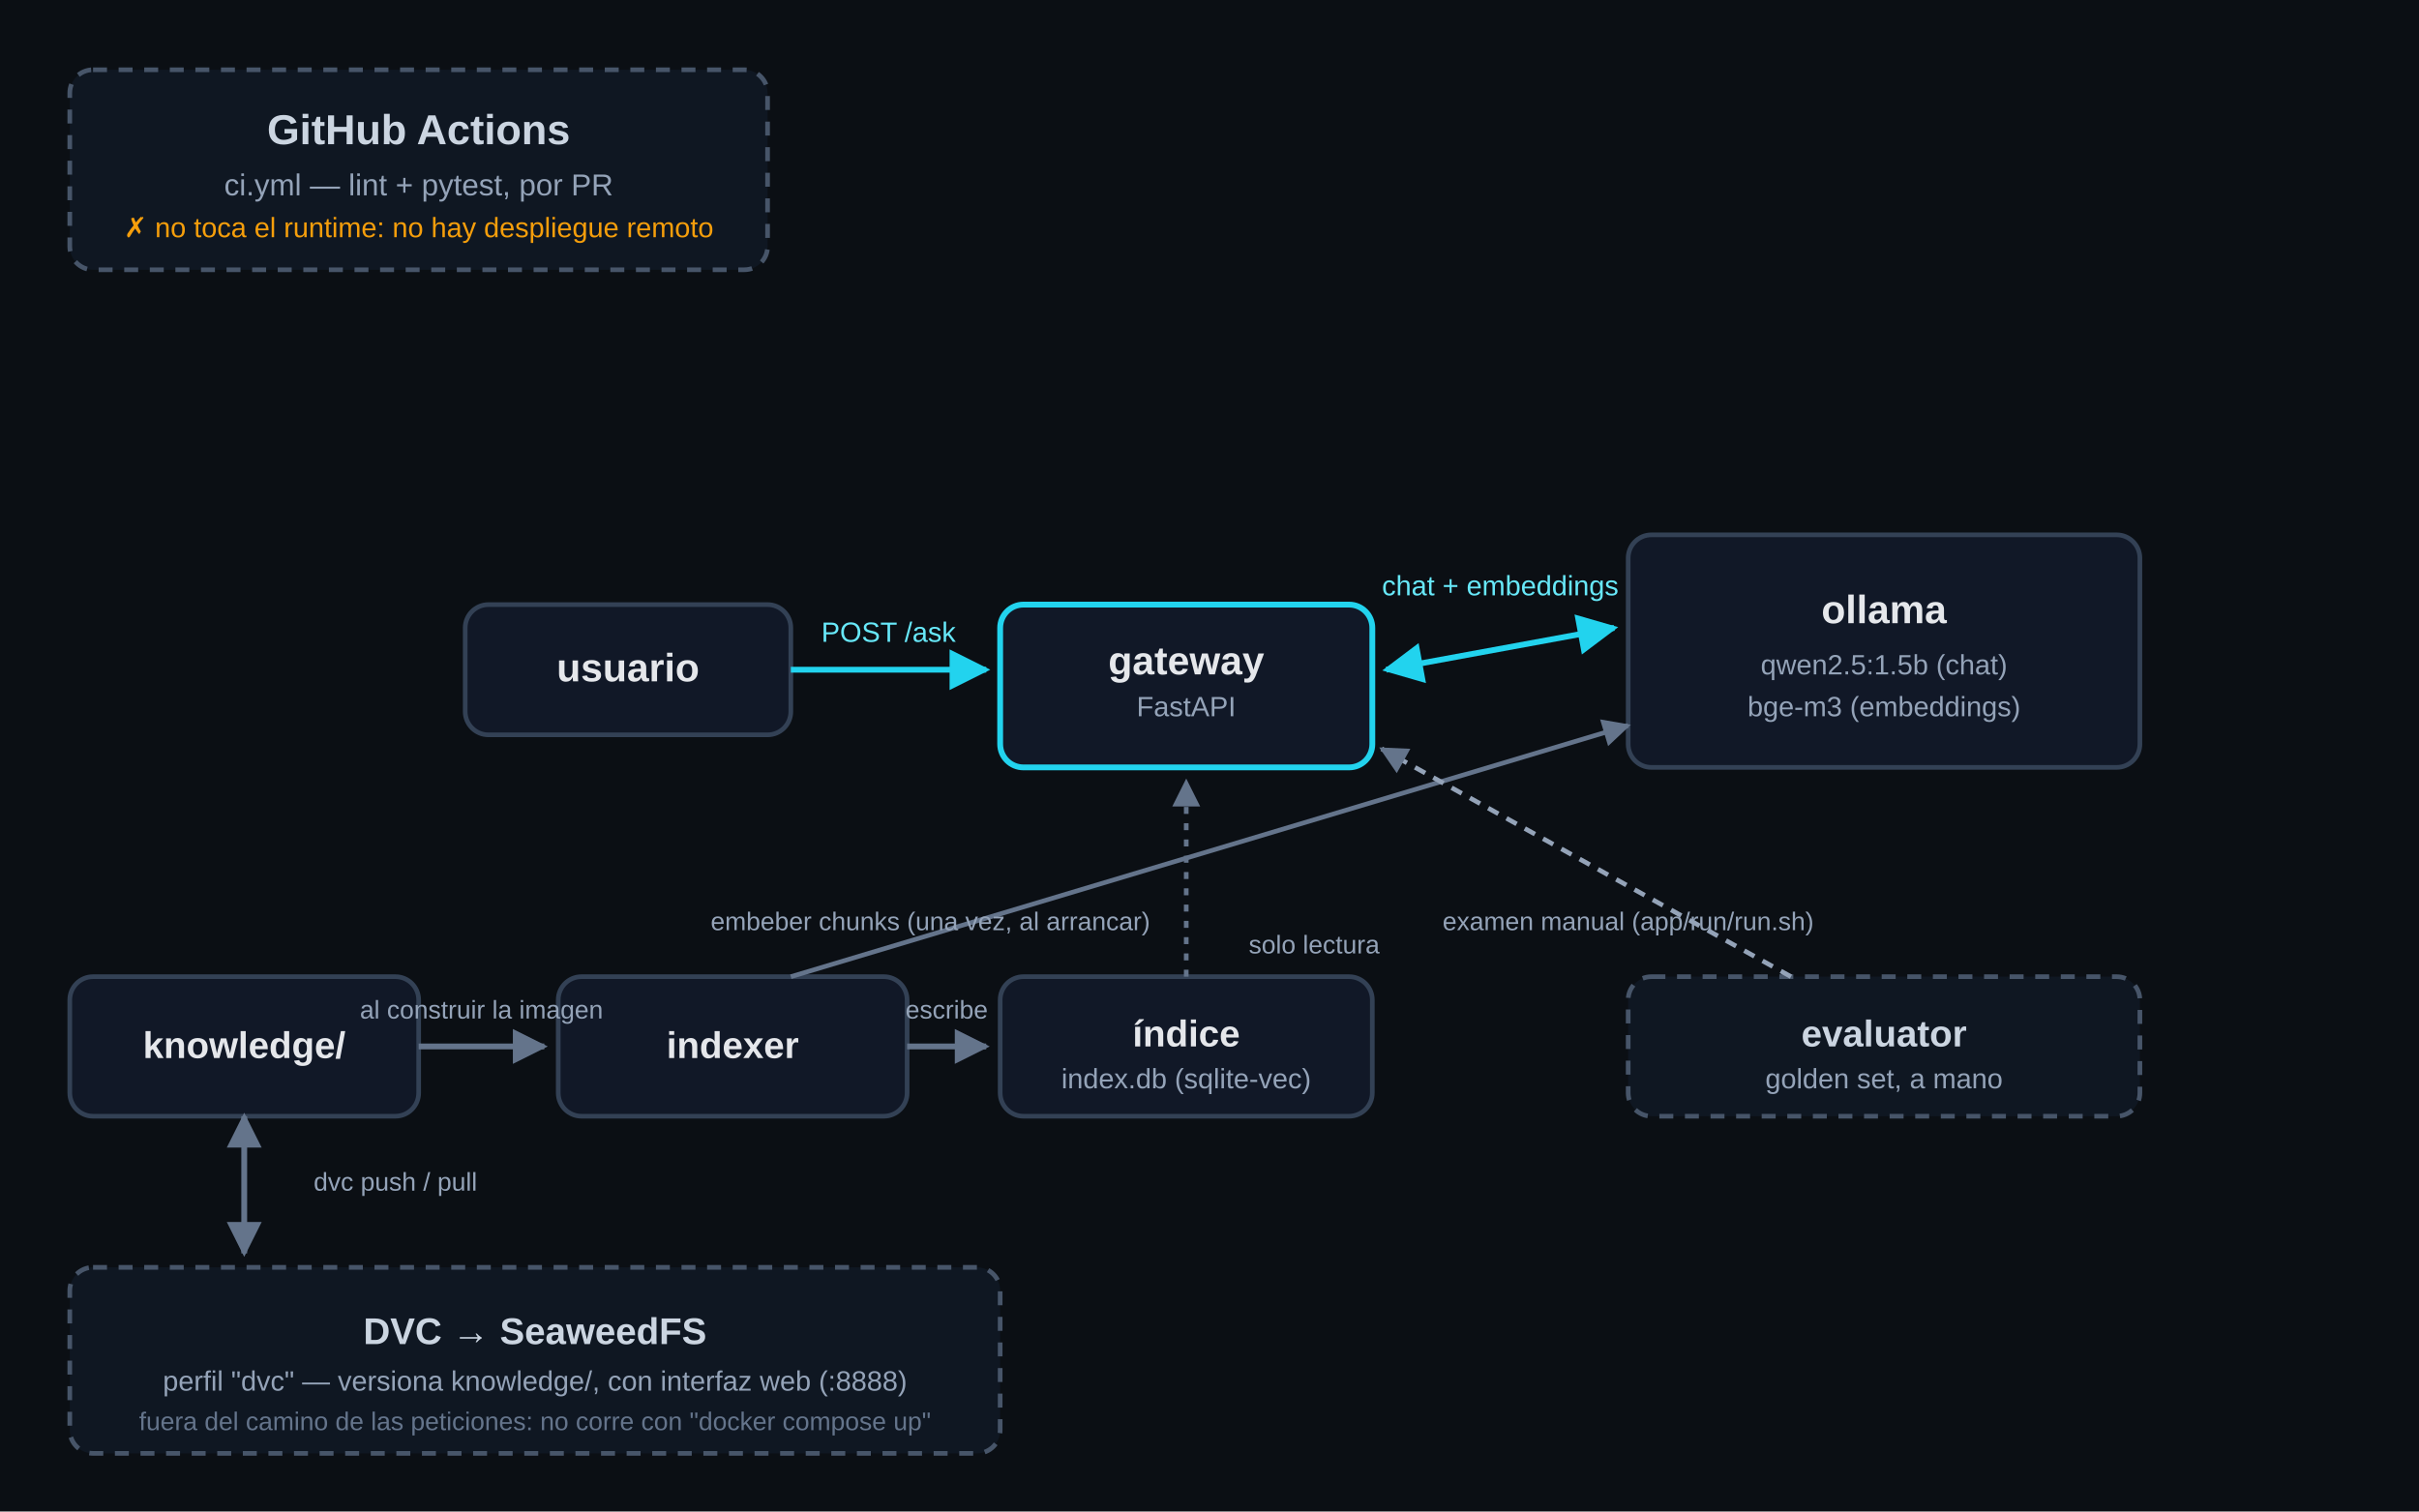
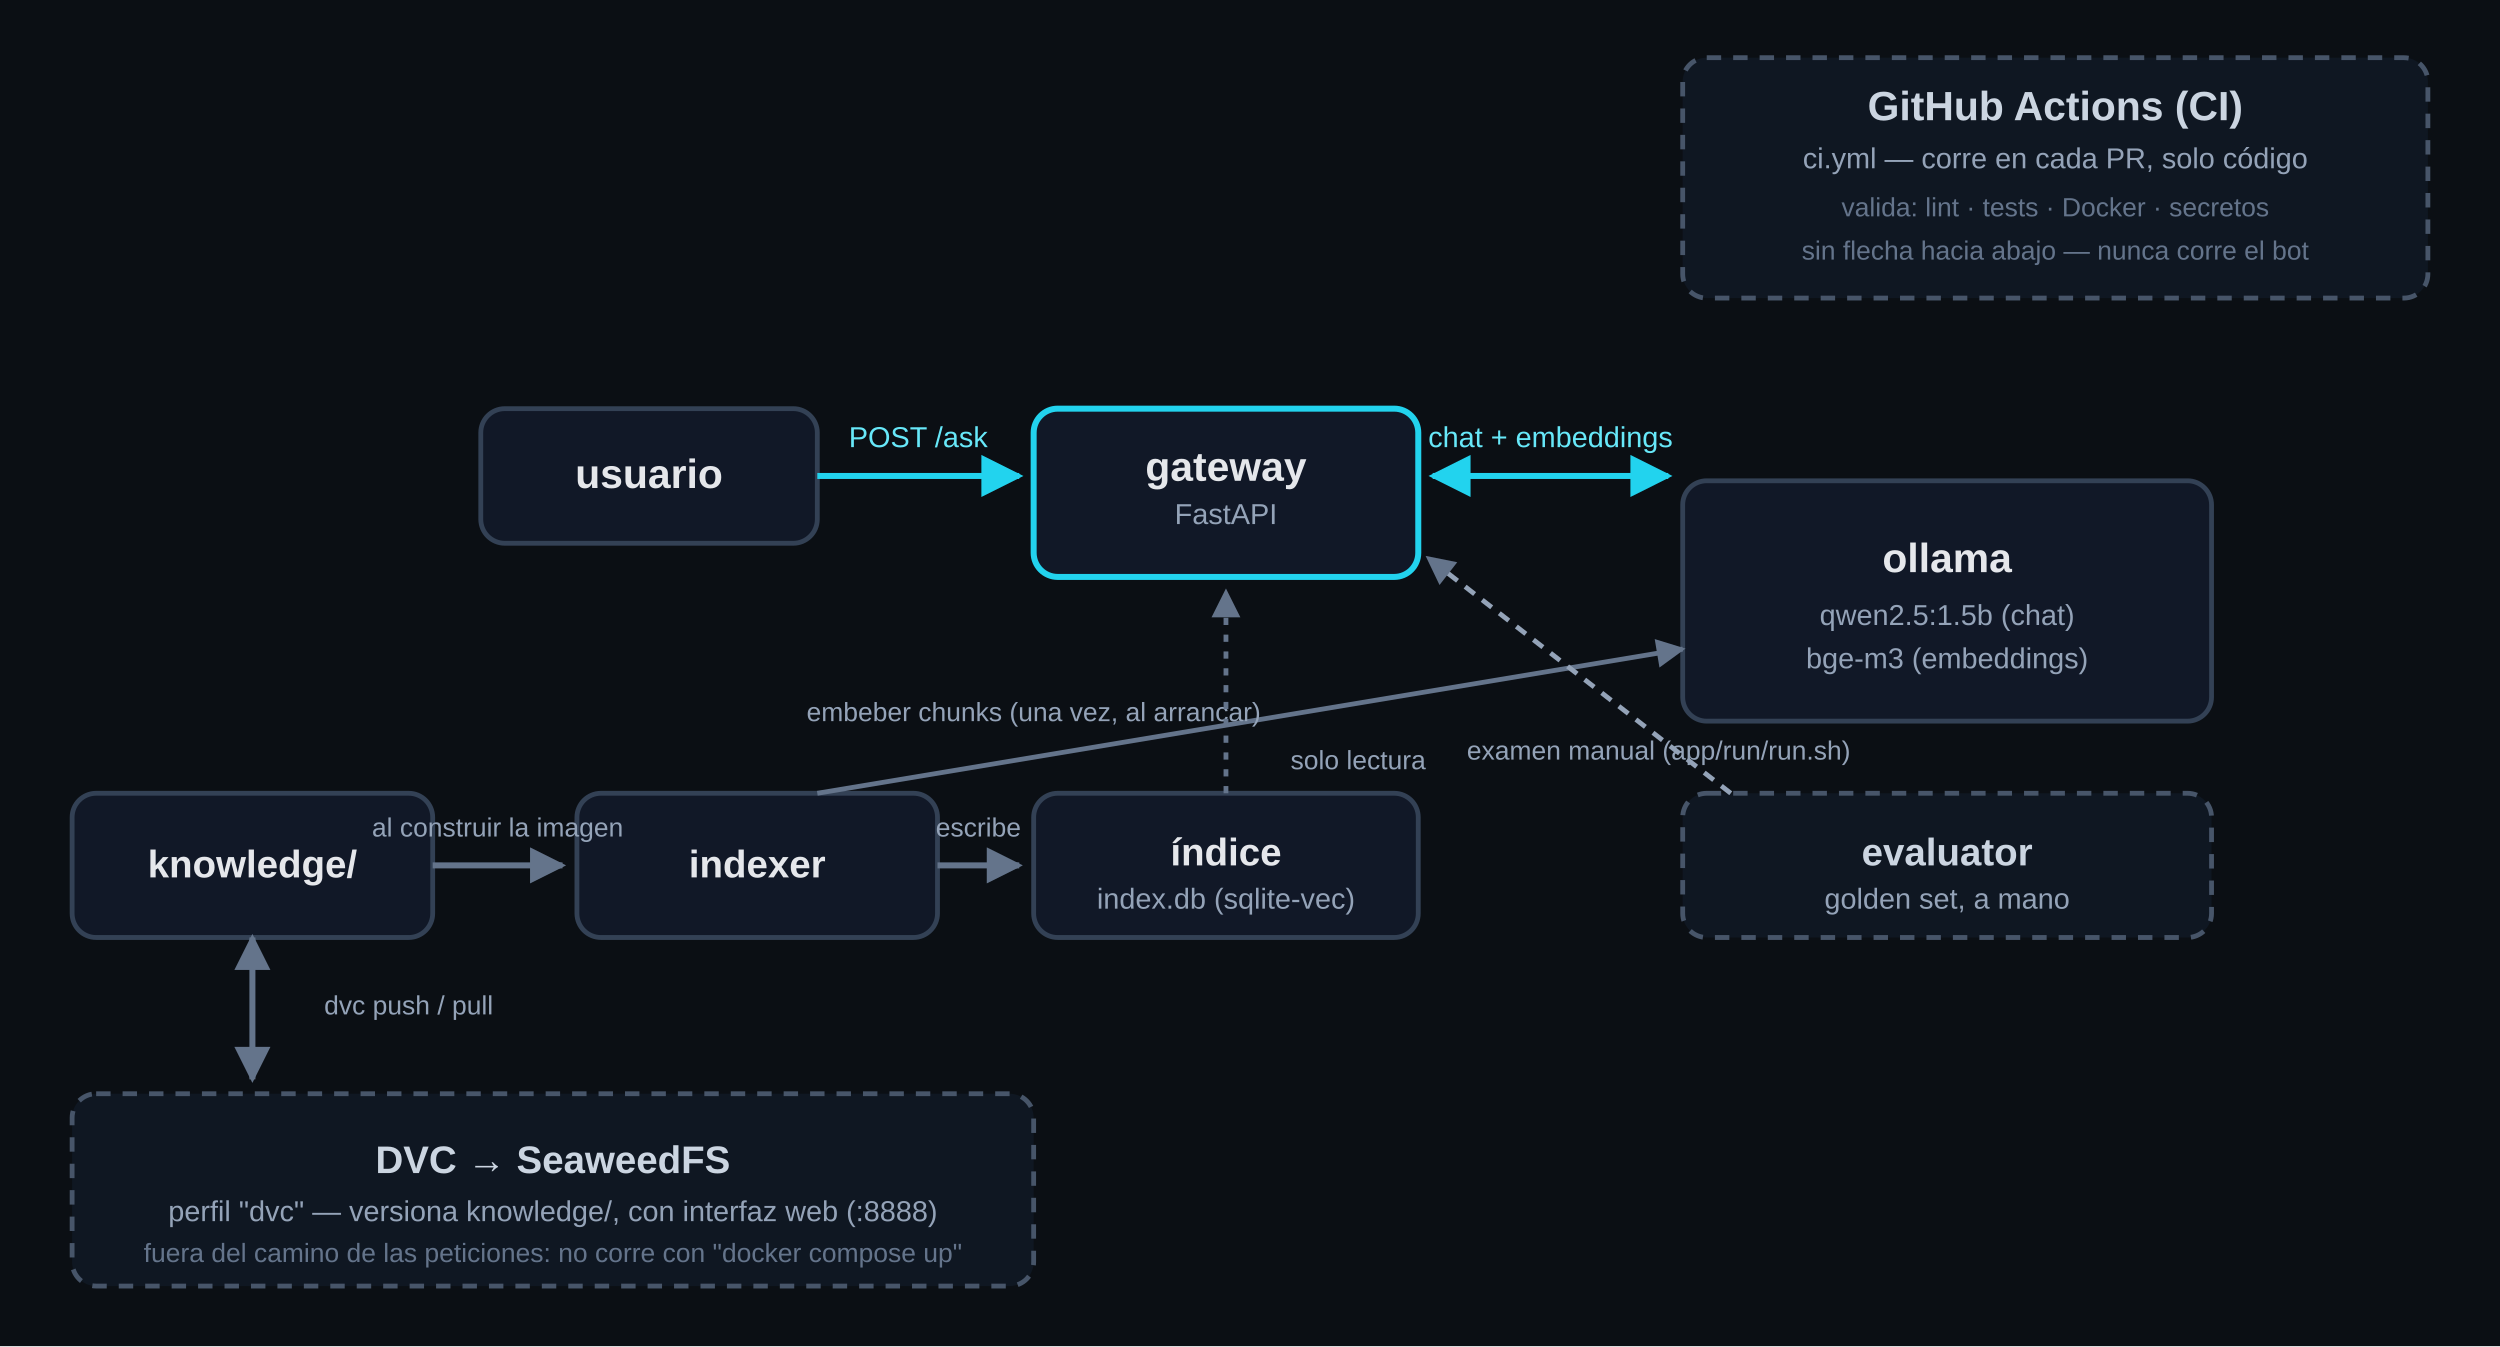
- <svg xmlns="http://www.w3.org/2000/svg" viewBox="0 0 1040 650" width="100%" role="img" aria-label="Arquitectura de Verity: usuario, gateway, ollama, indexer, índice, evaluador manual, DVC con SeaweedFS para versionar documentos, y GitHub Actions aislado (solo lint y pytest, sin tocar el runtime)">
+ <svg xmlns="http://www.w3.org/2000/svg" viewBox="0 0 1040 560" width="100%" role="img" aria-label="Arquitectura de Verity: usuario, gateway, ollama, indexer, índice, evaluador manual, DVC con SeaweedFS para versionar documentos, y GitHub Actions como chequeo de código separado, sin conexión con el runtime">
  <defs>
    <marker id="arrow" viewBox="0 0 10 10" refX="9" refY="5" markerWidth="7" markerHeight="7" orient="auto-start-reverse">
      <path d="M 0 0 L 10 5 L 0 10 z" fill="#22D3EE" />
    </marker>
    <marker id="arrow-muted" viewBox="0 0 10 10" refX="9" refY="5" markerWidth="6" markerHeight="6" orient="auto-start-reverse">
      <path d="M 0 0 L 10 5 L 0 10 z" fill="#64748B" />
    </marker>
  </defs>
-   <rect width="1040" height="650" fill="#0B0F14" />
-   <rect x="30" y="30" width="300" height="86" rx="10" fill="#0F1722" stroke="#475569" stroke-width="2" stroke-dasharray="6 5" />
-   <text x="180" y="62" text-anchor="middle" font-family="Helvetica Neue, Arial, sans-serif" font-size="18" font-weight="700" fill="#CBD5E1">GitHub Actions</text>
-   <text x="180" y="84" text-anchor="middle" font-family="Helvetica Neue, Arial, sans-serif" font-size="13" fill="#94A3B8">ci.yml — lint + pytest, por PR</text>
-   <text x="180" y="102" text-anchor="middle" font-family="Helvetica Neue, Arial, sans-serif" font-size="12" fill="#F59E0B">✗ no toca el runtime: no hay despliegue remoto</text>
-   <rect x="200" y="260" width="140" height="56" rx="10" fill="#111827" stroke="#334155" stroke-width="2" />
-   <text x="270" y="293" text-anchor="middle" font-family="Helvetica Neue, Arial, sans-serif" font-size="17" font-weight="700" fill="#E5E7EB">usuario</text>
-   <rect x="430" y="260" width="160" height="70" rx="10" fill="#111827" stroke="#22D3EE" stroke-width="2.5" />
-   <text x="510" y="290" text-anchor="middle" font-family="Helvetica Neue, Arial, sans-serif" font-size="17" font-weight="700" fill="#E5E7EB">gateway</text>
-   <text x="510" y="308" text-anchor="middle" font-family="Helvetica Neue, Arial, sans-serif" font-size="12" fill="#94A3B8">FastAPI</text>
-   <rect x="700" y="230" width="220" height="100" rx="10" fill="#111827" stroke="#334155" stroke-width="2" />
-   <text x="810" y="268" text-anchor="middle" font-family="Helvetica Neue, Arial, sans-serif" font-size="17" font-weight="700" fill="#E5E7EB">ollama</text>
-   <text x="810" y="290" text-anchor="middle" font-family="Helvetica Neue, Arial, sans-serif" font-size="12" fill="#94A3B8">qwen2.5:1.5b (chat)</text>
-   <text x="810" y="308" text-anchor="middle" font-family="Helvetica Neue, Arial, sans-serif" font-size="12" fill="#94A3B8">bge-m3 (embeddings)</text>
-   <line x1="340" y1="288" x2="424" y2="288" stroke="#22D3EE" stroke-width="2.5" marker-end="url(#arrow)" />
-   <text x="382" y="276" text-anchor="middle" font-family="Helvetica Neue, Arial, sans-serif" font-size="12" fill="#67E8F9">POST /ask</text>
-   <line x1="596" y1="288" x2="694" y2="270" stroke="#22D3EE" stroke-width="2.5" marker-end="url(#arrow)" marker-start="url(#arrow)" />
-   <text x="645" y="256" text-anchor="middle" font-family="Helvetica Neue, Arial, sans-serif" font-size="12" fill="#67E8F9">chat + embeddings</text>
-   <rect x="30" y="420" width="150" height="60" rx="10" fill="#111827" stroke="#334155" stroke-width="2" />
-   <text x="105" y="455" text-anchor="middle" font-family="Helvetica Neue, Arial, sans-serif" font-size="16" font-weight="700" fill="#E5E7EB">knowledge/</text>
-   <rect x="240" y="420" width="150" height="60" rx="10" fill="#111827" stroke="#334155" stroke-width="2" />
-   <text x="315" y="455" text-anchor="middle" font-family="Helvetica Neue, Arial, sans-serif" font-size="16" font-weight="700" fill="#E5E7EB">indexer</text>
-   <rect x="430" y="420" width="160" height="60" rx="10" fill="#111827" stroke="#334155" stroke-width="2" />
-   <text x="510" y="450" text-anchor="middle" font-family="Helvetica Neue, Arial, sans-serif" font-size="16" font-weight="700" fill="#E5E7EB">índice</text>
-   <text x="510" y="468" text-anchor="middle" font-family="Helvetica Neue, Arial, sans-serif" font-size="12" fill="#94A3B8">index.db (sqlite-vec)</text>
-   <rect x="700" y="420" width="220" height="60" rx="10" fill="#0F1722" stroke="#475569" stroke-width="2" stroke-dasharray="6 5" />
-   <text x="810" y="450" text-anchor="middle" font-family="Helvetica Neue, Arial, sans-serif" font-size="16" font-weight="700" fill="#CBD5E1">evaluator</text>
-   <text x="810" y="468" text-anchor="middle" font-family="Helvetica Neue, Arial, sans-serif" font-size="12" fill="#94A3B8">golden set, a mano</text>
-   <line x1="180" y1="450" x2="234" y2="450" stroke="#64748B" stroke-width="2.5" marker-end="url(#arrow-muted)" />
-   <text x="207" y="438" text-anchor="middle" font-family="Helvetica Neue, Arial, sans-serif" font-size="11" fill="#94A3B8">al construir la imagen</text>
-   <line x1="340" y1="420" x2="700" y2="312" stroke="#64748B" stroke-width="2" marker-end="url(#arrow-muted)" />
-   <text x="400" y="400" text-anchor="middle" font-family="Helvetica Neue, Arial, sans-serif" font-size="11" fill="#94A3B8">embeber chunks (una vez, al arrancar)</text>
-   <line x1="390" y1="450" x2="424" y2="450" stroke="#64748B" stroke-width="2.5" marker-end="url(#arrow-muted)" />
-   <text x="407" y="438" text-anchor="middle" font-family="Helvetica Neue, Arial, sans-serif" font-size="11" fill="#94A3B8">escribe</text>
-   <line x1="510" y1="420" x2="510" y2="336" stroke="#64748B" stroke-width="2" stroke-dasharray="3 4" marker-end="url(#arrow-muted)" />
-   <text x="565" y="410" text-anchor="middle" font-family="Helvetica Neue, Arial, sans-serif" font-size="11" fill="#94A3B8">solo lectura</text>
-   <line x1="770" y1="420" x2="594" y2="322" stroke="#94A3B8" stroke-width="2" stroke-dasharray="5 4" marker-end="url(#arrow-muted)" />
-   <text x="700" y="400" text-anchor="middle" font-family="Helvetica Neue, Arial, sans-serif" font-size="11" fill="#94A3B8">examen manual (app/run/run.sh)</text>
-   <rect x="30" y="545" width="400" height="80" rx="10" fill="#0F1722" stroke="#475569" stroke-width="2" stroke-dasharray="6 5" />
-   <text x="230" y="578" text-anchor="middle" font-family="Helvetica Neue, Arial, sans-serif" font-size="16" font-weight="700" fill="#CBD5E1">DVC → SeaweedFS</text>
-   <text x="230" y="598" text-anchor="middle" font-family="Helvetica Neue, Arial, sans-serif" font-size="12" fill="#94A3B8">perfil "dvc" — versiona knowledge/, con interfaz web (:8888)</text>
-   <text x="230" y="615" text-anchor="middle" font-family="Helvetica Neue, Arial, sans-serif" font-size="11" fill="#64748B">fuera del camino de las peticiones: no corre con "docker compose up"</text>
-   <line x1="105" y1="480" x2="105" y2="539" stroke="#64748B" stroke-width="2.5" marker-end="url(#arrow-muted)" marker-start="url(#arrow-muted)" />
-   <text x="170" y="512" text-anchor="middle" font-family="Helvetica Neue, Arial, sans-serif" font-size="11" fill="#94A3B8">dvc push / pull</text>
+   <rect width="1040" height="560" fill="#0B0F14" />
+   <rect x="700" y="24" width="310" height="100" rx="10" fill="#0F1722" stroke="#475569" stroke-width="2" stroke-dasharray="6 5" />
+   <text x="855" y="50" text-anchor="middle" font-family="Helvetica Neue, Arial, sans-serif" font-size="17" font-weight="700" fill="#CBD5E1">GitHub Actions (CI)</text>
+   <text x="855" y="70" text-anchor="middle" font-family="Helvetica Neue, Arial, sans-serif" font-size="12" fill="#94A3B8">ci.yml — corre en cada PR, solo código</text>
+   <text x="855" y="90" text-anchor="middle" font-family="Helvetica Neue, Arial, sans-serif" font-size="11" fill="#64748B">valida: lint · tests · Docker · secretos</text>
+   <text x="855" y="108" text-anchor="middle" font-family="Helvetica Neue, Arial, sans-serif" font-size="11" fill="#64748B">sin flecha hacia abajo — nunca corre el bot</text>
+   <rect x="200" y="170" width="140" height="56" rx="10" fill="#111827" stroke="#334155" stroke-width="2" />
+   <text x="270" y="203" text-anchor="middle" font-family="Helvetica Neue, Arial, sans-serif" font-size="17" font-weight="700" fill="#E5E7EB">usuario</text>
+   <rect x="430" y="170" width="160" height="70" rx="10" fill="#111827" stroke="#22D3EE" stroke-width="2.5" />
+   <text x="510" y="200" text-anchor="middle" font-family="Helvetica Neue, Arial, sans-serif" font-size="17" font-weight="700" fill="#E5E7EB">gateway</text>
+   <text x="510" y="218" text-anchor="middle" font-family="Helvetica Neue, Arial, sans-serif" font-size="12" fill="#94A3B8">FastAPI</text>
+   <rect x="700" y="200" width="220" height="100" rx="10" fill="#111827" stroke="#334155" stroke-width="2" />
+   <text x="810" y="238" text-anchor="middle" font-family="Helvetica Neue, Arial, sans-serif" font-size="17" font-weight="700" fill="#E5E7EB">ollama</text>
+   <text x="810" y="260" text-anchor="middle" font-family="Helvetica Neue, Arial, sans-serif" font-size="12" fill="#94A3B8">qwen2.5:1.5b (chat)</text>
+   <text x="810" y="278" text-anchor="middle" font-family="Helvetica Neue, Arial, sans-serif" font-size="12" fill="#94A3B8">bge-m3 (embeddings)</text>
+   <line x1="340" y1="198" x2="424" y2="198" stroke="#22D3EE" stroke-width="2.5" marker-end="url(#arrow)" />
+   <text x="382" y="186" text-anchor="middle" font-family="Helvetica Neue, Arial, sans-serif" font-size="12" fill="#67E8F9">POST /ask</text>
+   <line x1="596" y1="198" x2="694" y2="198" stroke="#22D3EE" stroke-width="2.5" marker-end="url(#arrow)" marker-start="url(#arrow)" />
+   <text x="645" y="186" text-anchor="middle" font-family="Helvetica Neue, Arial, sans-serif" font-size="12" fill="#67E8F9">chat + embeddings</text>
+   <rect x="30" y="330" width="150" height="60" rx="10" fill="#111827" stroke="#334155" stroke-width="2" />
+   <text x="105" y="365" text-anchor="middle" font-family="Helvetica Neue, Arial, sans-serif" font-size="16" font-weight="700" fill="#E5E7EB">knowledge/</text>
+   <rect x="240" y="330" width="150" height="60" rx="10" fill="#111827" stroke="#334155" stroke-width="2" />
+   <text x="315" y="365" text-anchor="middle" font-family="Helvetica Neue, Arial, sans-serif" font-size="16" font-weight="700" fill="#E5E7EB">indexer</text>
+   <rect x="430" y="330" width="160" height="60" rx="10" fill="#111827" stroke="#334155" stroke-width="2" />
+   <text x="510" y="360" text-anchor="middle" font-family="Helvetica Neue, Arial, sans-serif" font-size="16" font-weight="700" fill="#E5E7EB">índice</text>
+   <text x="510" y="378" text-anchor="middle" font-family="Helvetica Neue, Arial, sans-serif" font-size="12" fill="#94A3B8">index.db (sqlite-vec)</text>
+   <rect x="700" y="330" width="220" height="60" rx="10" fill="#0F1722" stroke="#475569" stroke-width="2" stroke-dasharray="6 5" />
+   <text x="810" y="360" text-anchor="middle" font-family="Helvetica Neue, Arial, sans-serif" font-size="16" font-weight="700" fill="#CBD5E1">evaluator</text>
+   <text x="810" y="378" text-anchor="middle" font-family="Helvetica Neue, Arial, sans-serif" font-size="12" fill="#94A3B8">golden set, a mano</text>
+   <line x1="180" y1="360" x2="234" y2="360" stroke="#64748B" stroke-width="2.5" marker-end="url(#arrow-muted)" />
+   <text x="207" y="348" text-anchor="middle" font-family="Helvetica Neue, Arial, sans-serif" font-size="11" fill="#94A3B8">al construir la imagen</text>
+   <line x1="340" y1="330" x2="700" y2="270" stroke="#64748B" stroke-width="2" marker-end="url(#arrow-muted)" />
+   <text x="430" y="300" text-anchor="middle" font-family="Helvetica Neue, Arial, sans-serif" font-size="11" fill="#94A3B8">embeber chunks (una vez, al arrancar)</text>
+   <line x1="390" y1="360" x2="424" y2="360" stroke="#64748B" stroke-width="2.5" marker-end="url(#arrow-muted)" />
+   <text x="407" y="348" text-anchor="middle" font-family="Helvetica Neue, Arial, sans-serif" font-size="11" fill="#94A3B8">escribe</text>
+   <line x1="510" y1="330" x2="510" y2="246" stroke="#64748B" stroke-width="2" stroke-dasharray="3 4" marker-end="url(#arrow-muted)" />
+   <text x="565" y="320" text-anchor="middle" font-family="Helvetica Neue, Arial, sans-serif" font-size="11" fill="#94A3B8">solo lectura</text>
+   <line x1="720" y1="330" x2="594" y2="232" stroke="#94A3B8" stroke-width="2" stroke-dasharray="5 4" marker-end="url(#arrow-muted)" />
+   <text x="690" y="316" text-anchor="middle" font-family="Helvetica Neue, Arial, sans-serif" font-size="11" fill="#94A3B8">examen manual (app/run/run.sh)</text>
+   <rect x="30" y="455" width="400" height="80" rx="10" fill="#0F1722" stroke="#475569" stroke-width="2" stroke-dasharray="6 5" />
+   <text x="230" y="488" text-anchor="middle" font-family="Helvetica Neue, Arial, sans-serif" font-size="16" font-weight="700" fill="#CBD5E1">DVC → SeaweedFS</text>
+   <text x="230" y="508" text-anchor="middle" font-family="Helvetica Neue, Arial, sans-serif" font-size="12" fill="#94A3B8">perfil "dvc" — versiona knowledge/, con interfaz web (:8888)</text>
+   <text x="230" y="525" text-anchor="middle" font-family="Helvetica Neue, Arial, sans-serif" font-size="11" fill="#64748B">fuera del camino de las peticiones: no corre con "docker compose up"</text>
+   <line x1="105" y1="390" x2="105" y2="449" stroke="#64748B" stroke-width="2.5" marker-end="url(#arrow-muted)" marker-start="url(#arrow-muted)" />
+   <text x="170" y="422" text-anchor="middle" font-family="Helvetica Neue, Arial, sans-serif" font-size="11" fill="#94A3B8">dvc push / pull</text>
</svg>
